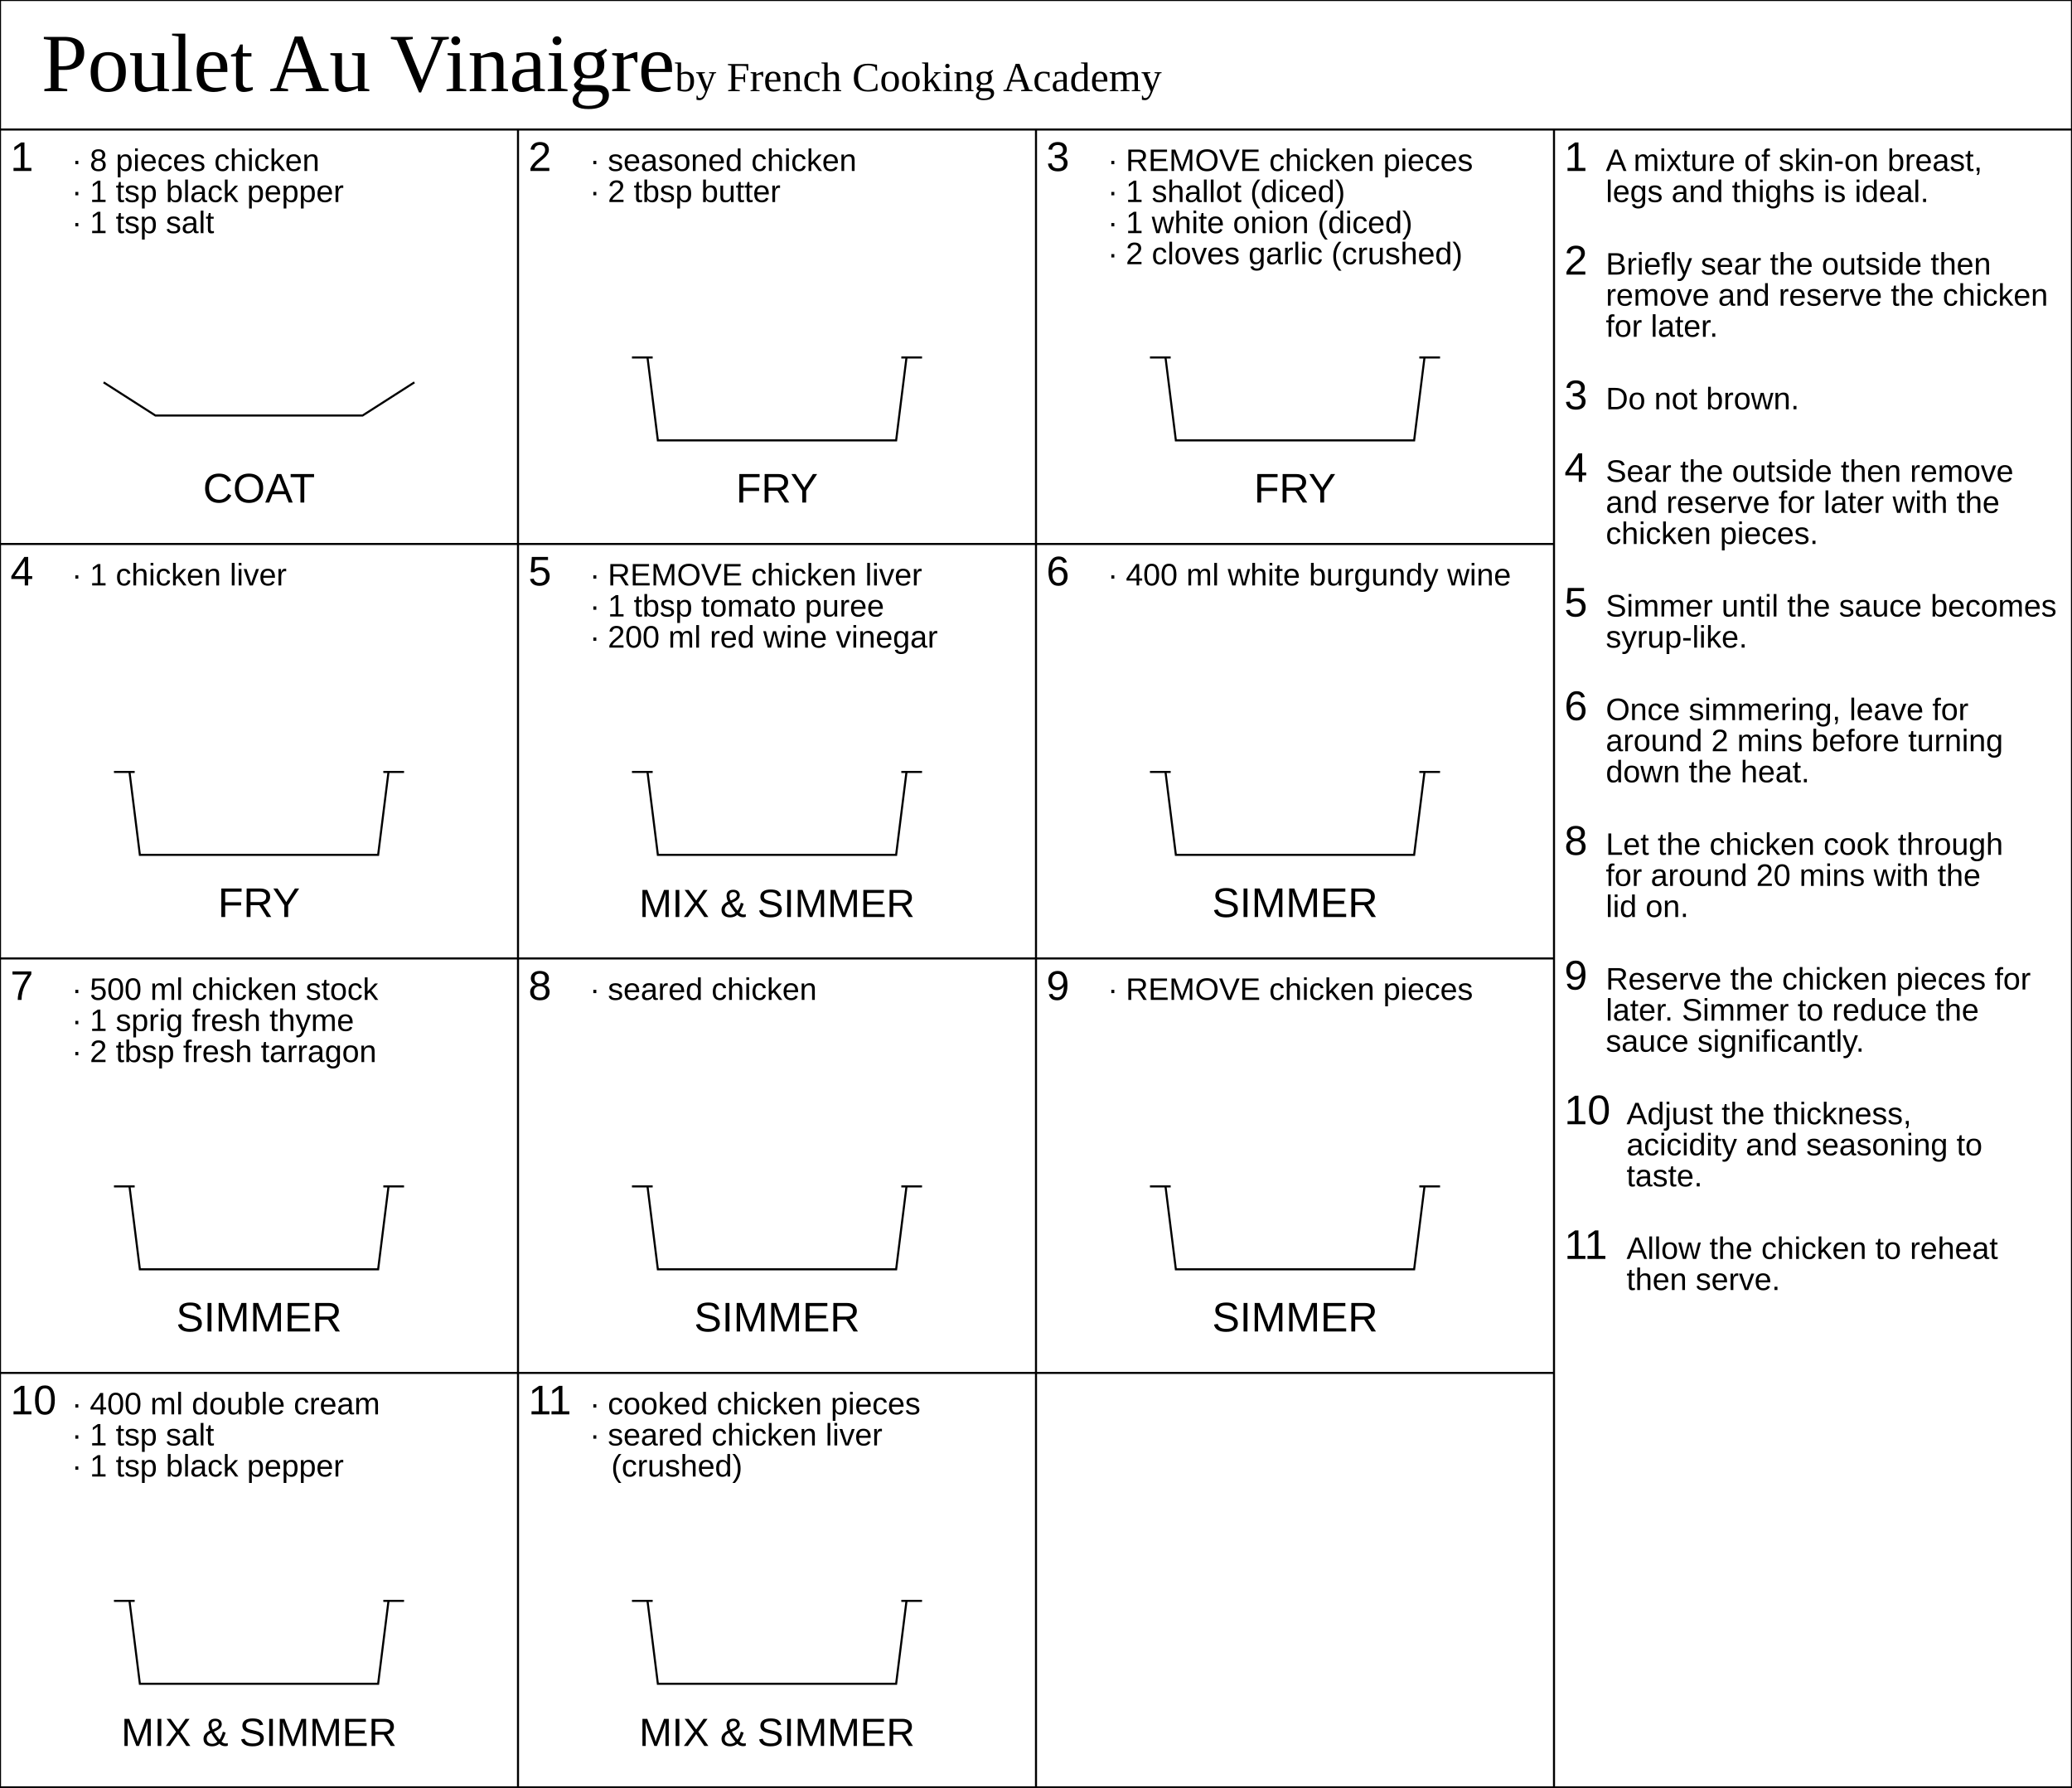
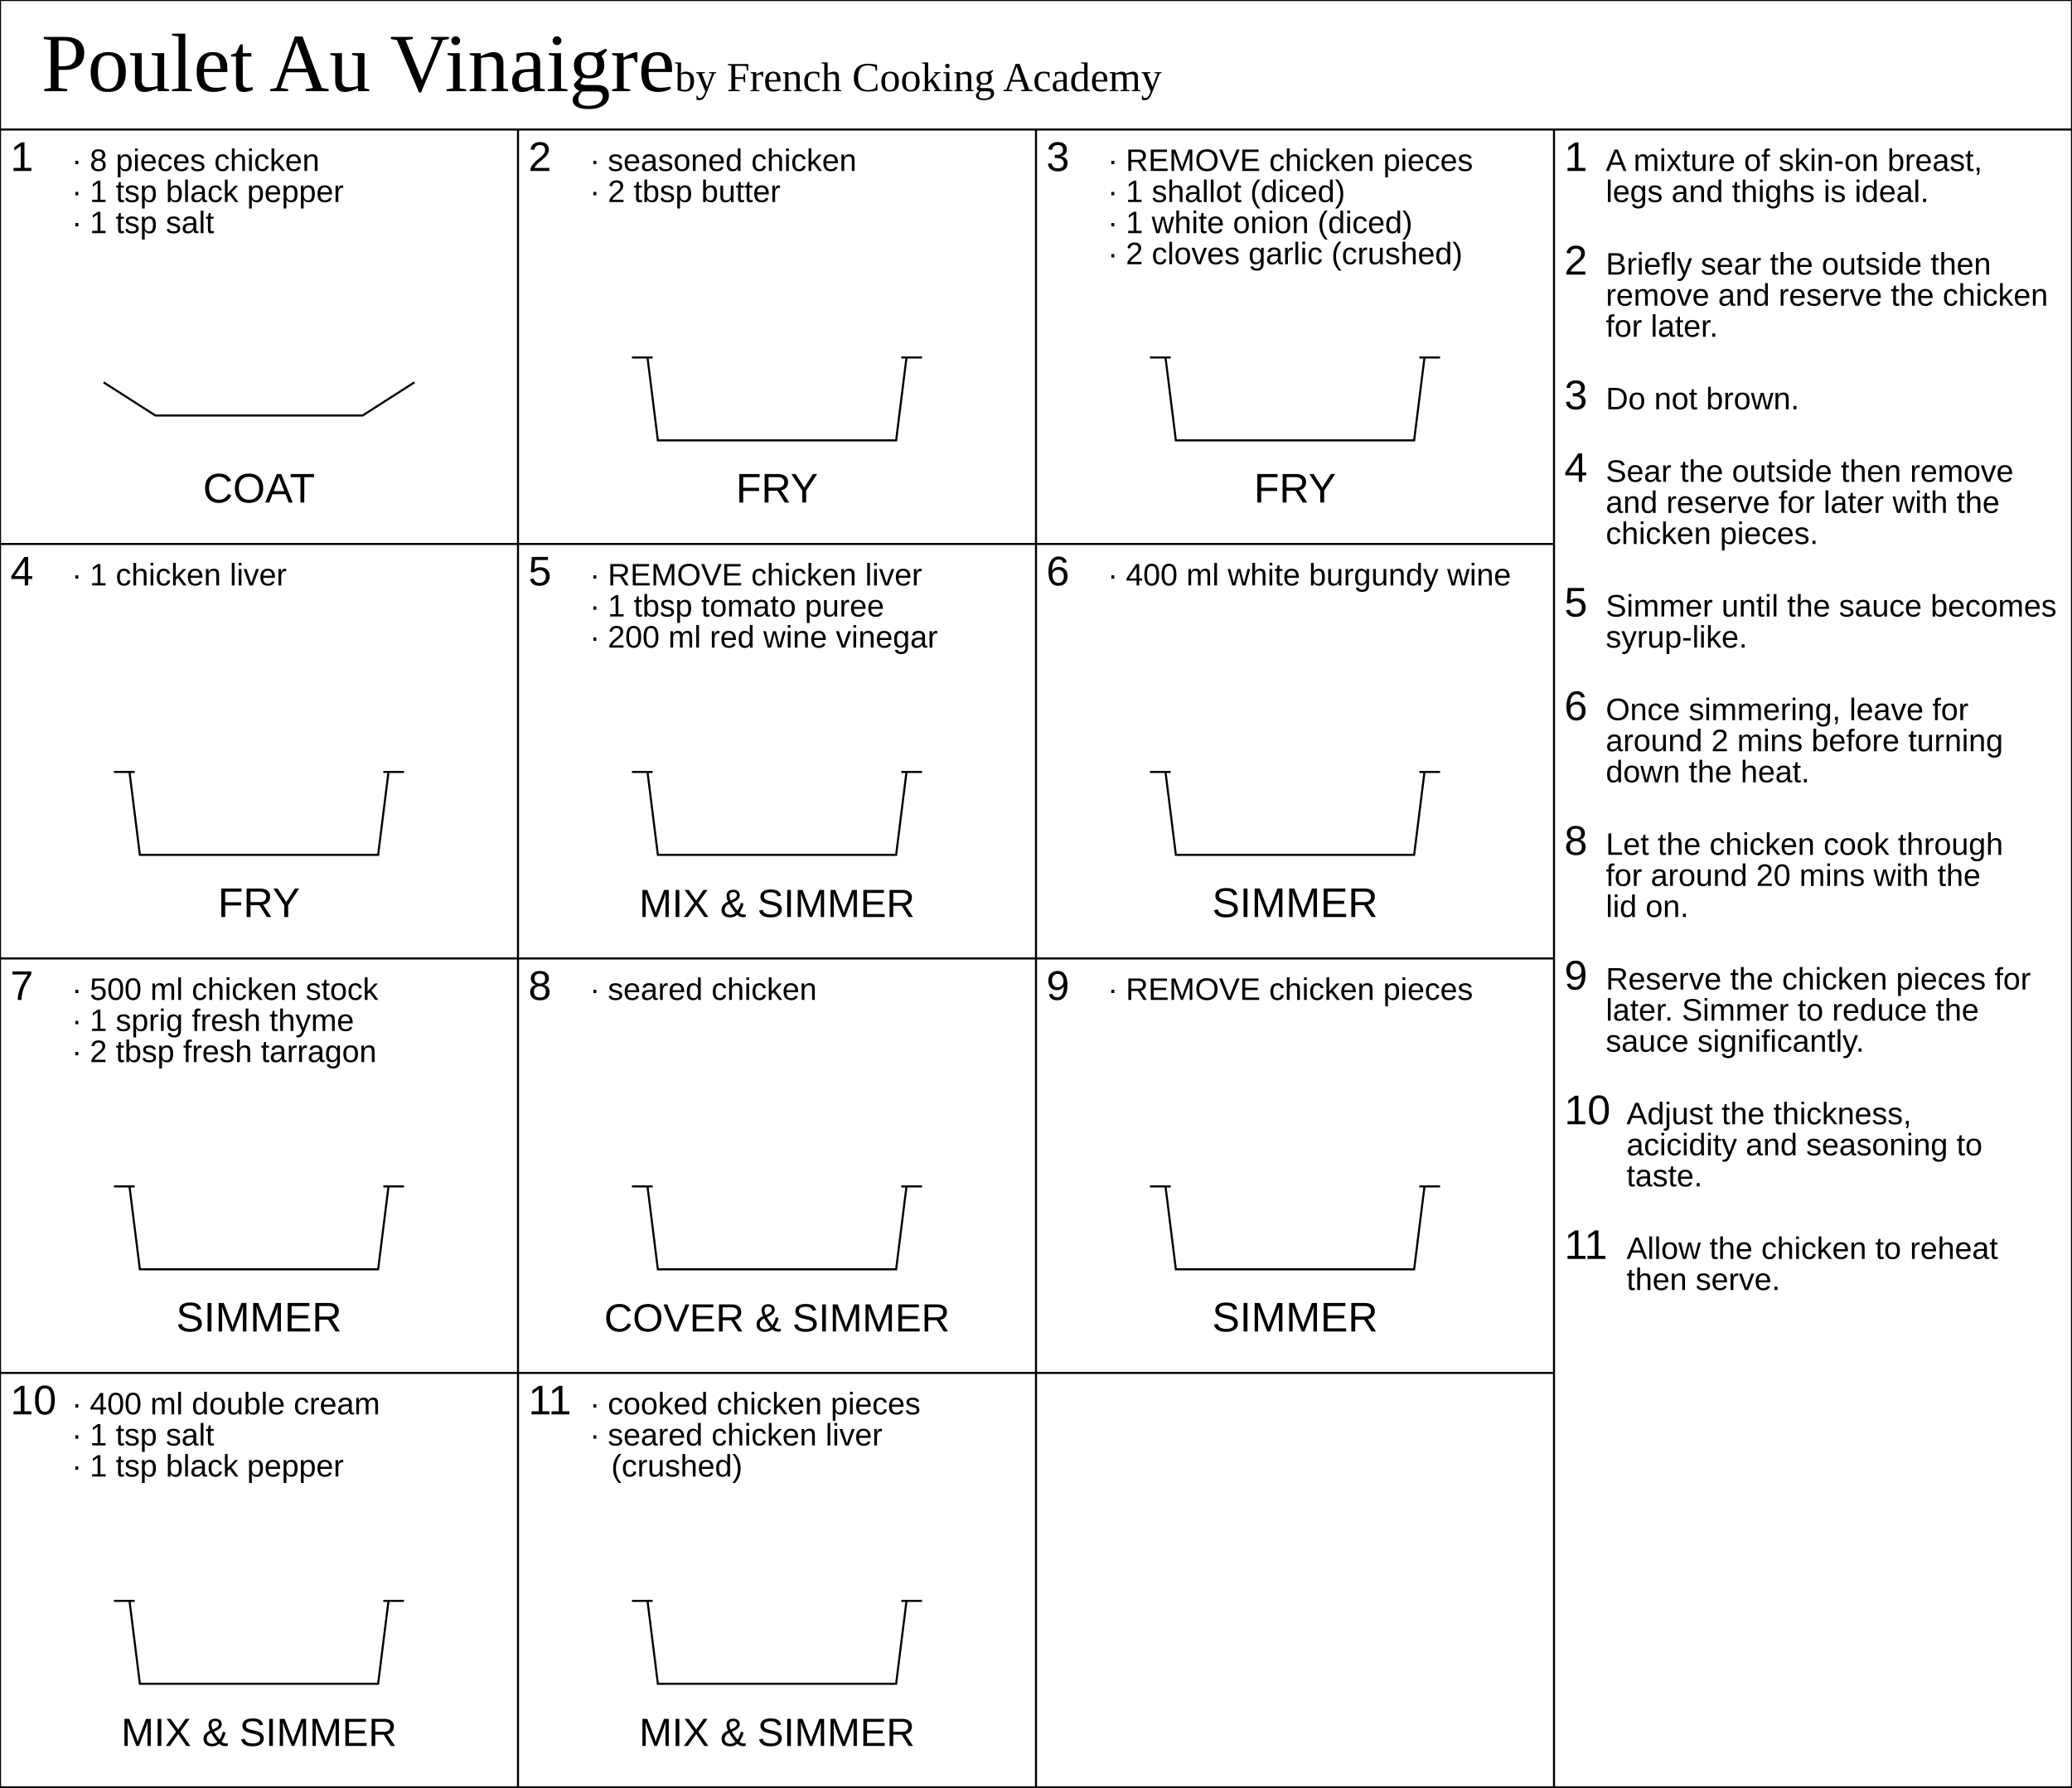
<svg xmlns="http://www.w3.org/2000/svg" width="2000" height="1725.0">
  <text x="40.0" y="88.0" font-size="80">
Poulet Au Vinaigre<tspan font-size="40">  by French Cooking Academy</tspan>
  </text>
  <polyline points="0,0 0,1725.0 " style="fill:none;stroke:black;stroke-width:2" />
  <polyline points="2000,0 2000,1725.0 " style="fill:none;stroke:black;stroke-width:2" />
  <polyline points="500,125.0 500,1725.0 " style="fill:none;stroke:black;stroke-width:2" />
  <polyline points="1000,125.0 1000,1725.0 " style="fill:none;stroke:black;stroke-width:2" />
  <polyline points="1500,125.0 1500,1725.0 " style="fill:none;stroke:black;stroke-width:2" />
  <polyline points="0,0 2000,0 " style="fill:none;stroke:black;stroke-width:2" />
  <polyline points="0,125.0 2000,125.0 " style="fill:none;stroke:black;stroke-width:2" />
  <polyline points="0,1725.0 2000,1725.0 " style="fill:none;stroke:black;stroke-width:2" />
  <polyline points="0,525.0 1500,525.0 " style="fill:none;stroke:black;stroke-width:2" />
  <polyline points="0,925.0 1500,925.0 " style="fill:none;stroke:black;stroke-width:2" />
  <polyline points="0,1325.0 1500,1325.0 " style="fill:none;stroke:black;stroke-width:2" />
  <text x="10.0" y="165.0" text-anchor="left" style="font-family:Arial;font-size:40"> 
1 </text>
  <text x="70.0" y="165.0" text-anchor="left" style="font-family:Arial;font-size:30"> 
∙ 8 pieces chicken </text>
  <text x="70.0" y="195.0" text-anchor="left" style="font-family:Arial;font-size:30"> 
∙ 1 tsp black pepper </text>
  <text x="70.0" y="225.0" text-anchor="left" style="font-family:Arial;font-size:30"> 
∙ 1 tsp salt </text>
  <polyline points="100.0,369.0 150.0,401.0 350.0,401.0 400.0,369.0" style="fill:none;stroke:black;stroke-width:2" />
  <text x="250.0" y="485.0" text-anchor="middle" style="font-family:Arial;font-size:40"> 
COAT </text>
  <text x="1510.0" y="165.0" text-anchor="left" style="font-family:Arial;font-size:40"> 
1 </text>
  <text x="1550.0" y="165.0" text-anchor="left" style="font-family:Arial;font-size:30"> 
A mixture of skin-on breast, </text>
  <text x="1550.0" y="195.0" text-anchor="left" style="font-family:Arial;font-size:30"> 
legs and thighs is ideal. </text>
  <text x="510.0" y="165.0" text-anchor="left" style="font-family:Arial;font-size:40"> 
2 </text>
  <text x="570.0" y="165.0" text-anchor="left" style="font-family:Arial;font-size:30"> 
∙ seasoned chicken </text>
  <text x="570.0" y="195.0" text-anchor="left" style="font-family:Arial;font-size:30"> 
∙ 2 tbsp butter </text>
  <polyline points="625.0,345.0 635.0,425.0 865.0,425.0 875.0,345.0" style="fill:none;stroke:black;stroke-width:2" />
  <polyline points="630.0,345.0 610.0,345.0" style="fill:none;stroke:black;stroke-width:2" />
  <polyline points="870.0,345.0 890.0,345.0" style="fill:none;stroke:black;stroke-width:2" />
  <text x="750.0" y="485.0" text-anchor="middle" style="font-family:Arial;font-size:40"> 
FRY </text>
  <text x="1510.0" y="265.0" text-anchor="left" style="font-family:Arial;font-size:40"> 
2 </text>
  <text x="1550.0" y="265.0" text-anchor="left" style="font-family:Arial;font-size:30"> 
Briefly sear the outside then </text>
  <text x="1550.0" y="295.0" text-anchor="left" style="font-family:Arial;font-size:30"> 
remove and reserve the chicken </text>
  <text x="1550.0" y="325.0" text-anchor="left" style="font-family:Arial;font-size:30"> 
for later. </text>
  <text x="1010.0" y="165.0" text-anchor="left" style="font-family:Arial;font-size:40"> 
3 </text>
  <text x="1070.0" y="165.0" text-anchor="left" style="font-family:Arial;font-size:30"> 
∙ REMOVE chicken pieces </text>
  <text x="1070.0" y="195.0" text-anchor="left" style="font-family:Arial;font-size:30"> 
∙ 1 shallot (diced) </text>
  <text x="1070.0" y="225.0" text-anchor="left" style="font-family:Arial;font-size:30"> 
∙ 1 white onion (diced) </text>
  <text x="1070.0" y="255.0" text-anchor="left" style="font-family:Arial;font-size:30"> 
∙ 2 cloves garlic (crushed) </text>
  <polyline points="1125.0,345.0 1135.0,425.0 1365.0,425.0 1375.0,345.0" style="fill:none;stroke:black;stroke-width:2" />
  <polyline points="1130.0,345.0 1110.0,345.0" style="fill:none;stroke:black;stroke-width:2" />
  <polyline points="1370.0,345.0 1390.0,345.0" style="fill:none;stroke:black;stroke-width:2" />
  <text x="1250.0" y="485.0" text-anchor="middle" style="font-family:Arial;font-size:40"> 
FRY </text>
  <text x="1510.0" y="395.0" text-anchor="left" style="font-family:Arial;font-size:40"> 
3 </text>
  <text x="1550.0" y="395.0" text-anchor="left" style="font-family:Arial;font-size:30"> 
Do not brown. </text>
  <text x="10.0" y="565.0" text-anchor="left" style="font-family:Arial;font-size:40"> 
4 </text>
  <text x="70.0" y="565.0" text-anchor="left" style="font-family:Arial;font-size:30"> 
∙ 1 chicken liver </text>
  <polyline points="125.0,745.0 135.0,825.0 365.0,825.0 375.0,745.0" style="fill:none;stroke:black;stroke-width:2" />
  <polyline points="130.0,745.0 110.0,745.0" style="fill:none;stroke:black;stroke-width:2" />
  <polyline points="370.0,745.0 390.0,745.0" style="fill:none;stroke:black;stroke-width:2" />
  <text x="250.0" y="885.0" text-anchor="middle" style="font-family:Arial;font-size:40"> 
FRY </text>
  <text x="1510.0" y="465.0" text-anchor="left" style="font-family:Arial;font-size:40"> 
4 </text>
  <text x="1550.0" y="465.0" text-anchor="left" style="font-family:Arial;font-size:30"> 
Sear the outside then remove </text>
  <text x="1550.0" y="495.0" text-anchor="left" style="font-family:Arial;font-size:30"> 
and reserve for later with the </text>
  <text x="1550.0" y="525.0" text-anchor="left" style="font-family:Arial;font-size:30"> 
chicken pieces. </text>
  <text x="510.0" y="565.0" text-anchor="left" style="font-family:Arial;font-size:40"> 
5 </text>
  <text x="570.0" y="565.0" text-anchor="left" style="font-family:Arial;font-size:30"> 
∙ REMOVE chicken liver </text>
  <text x="570.0" y="595.0" text-anchor="left" style="font-family:Arial;font-size:30"> 
∙ 1 tbsp tomato puree </text>
  <text x="570.0" y="625.0" text-anchor="left" style="font-family:Arial;font-size:30"> 
∙ 200 ml red wine vinegar </text>
  <polyline points="625.0,745.0 635.0,825.0 865.0,825.0 875.0,745.0" style="fill:none;stroke:black;stroke-width:2" />
  <polyline points="630.0,745.0 610.0,745.0" style="fill:none;stroke:black;stroke-width:2" />
  <polyline points="870.0,745.0 890.0,745.0" style="fill:none;stroke:black;stroke-width:2" />
  <text x="750.0" y="885.0" text-anchor="middle" style="font-family:Arial;font-size:38"> 
MIX &amp; SIMMER </text>
  <text x="1510.0" y="595.0" text-anchor="left" style="font-family:Arial;font-size:40"> 
5 </text>
  <text x="1550.0" y="595.0" text-anchor="left" style="font-family:Arial;font-size:30"> 
Simmer until the sauce becomes </text>
  <text x="1550.0" y="625.0" text-anchor="left" style="font-family:Arial;font-size:30"> 
syrup-like. </text>
  <text x="1010.0" y="565.0" text-anchor="left" style="font-family:Arial;font-size:40"> 
6 </text>
  <text x="1070.0" y="565.0" text-anchor="left" style="font-family:Arial;font-size:30"> 
∙ 400 ml white burgundy wine </text>
  <polyline points="1125.0,745.0 1135.0,825.0 1365.0,825.0 1375.0,745.0" style="fill:none;stroke:black;stroke-width:2" />
  <polyline points="1130.0,745.0 1110.0,745.0" style="fill:none;stroke:black;stroke-width:2" />
  <polyline points="1370.0,745.0 1390.0,745.0" style="fill:none;stroke:black;stroke-width:2" />
  <text x="1250.0" y="885.0" text-anchor="middle" style="font-family:Arial;font-size:40"> 
SIMMER </text>
  <text x="1510.0" y="695.0" text-anchor="left" style="font-family:Arial;font-size:40"> 
6 </text>
  <text x="1550.0" y="695.0" text-anchor="left" style="font-family:Arial;font-size:30"> 
Once simmering, leave for </text>
  <text x="1550.0" y="725.0" text-anchor="left" style="font-family:Arial;font-size:30"> 
around 2 mins before turning </text>
  <text x="1550.0" y="755.0" text-anchor="left" style="font-family:Arial;font-size:30"> 
down the heat. </text>
  <text x="10.0" y="965.0" text-anchor="left" style="font-family:Arial;font-size:40"> 
7 </text>
  <text x="70.0" y="965.0" text-anchor="left" style="font-family:Arial;font-size:30"> 
∙ 500 ml chicken stock </text>
  <text x="70.0" y="995.0" text-anchor="left" style="font-family:Arial;font-size:30"> 
∙ 1 sprig fresh thyme </text>
  <text x="70.0" y="1025.0" text-anchor="left" style="font-family:Arial;font-size:30"> 
∙ 2 tbsp fresh tarragon </text>
  <polyline points="125.0,1145.0 135.0,1225.0 365.0,1225.0 375.0,1145.0" style="fill:none;stroke:black;stroke-width:2" />
  <polyline points="130.0,1145.0 110.0,1145.0" style="fill:none;stroke:black;stroke-width:2" />
  <polyline points="370.0,1145.0 390.0,1145.0" style="fill:none;stroke:black;stroke-width:2" />
  <text x="250.0" y="1285.0" text-anchor="middle" style="font-family:Arial;font-size:40"> 
SIMMER </text>
  <text x="510.0" y="965.0" text-anchor="left" style="font-family:Arial;font-size:40"> 
8 </text>
  <text x="570.0" y="965.0" text-anchor="left" style="font-family:Arial;font-size:30"> 
∙ seared chicken </text>
  <polyline points="625.0,1145.0 635.0,1225.0 865.0,1225.0 875.0,1145.0" style="fill:none;stroke:black;stroke-width:2" />
  <polyline points="630.0,1145.0 610.0,1145.0" style="fill:none;stroke:black;stroke-width:2" />
  <polyline points="870.0,1145.0 890.0,1145.0" style="fill:none;stroke:black;stroke-width:2" />
-   <text x="750.0" y="1285.0" text-anchor="middle" style="font-family:Arial;font-size:40"> 
- SIMMER </text>
+   <text x="750.0" y="1285.0" text-anchor="middle" style="font-family:Arial;font-size:38"> 
+ COVER &amp; SIMMER </text>
  <text x="1510.0" y="825.0" text-anchor="left" style="font-family:Arial;font-size:40"> 
8 </text>
  <text x="1550.0" y="825.0" text-anchor="left" style="font-family:Arial;font-size:30"> 
Let the chicken cook through </text>
  <text x="1550.0" y="855.0" text-anchor="left" style="font-family:Arial;font-size:30"> 
for around 20 mins with the </text>
  <text x="1550.0" y="885.0" text-anchor="left" style="font-family:Arial;font-size:30"> 
lid on. </text>
  <text x="1010.0" y="965.0" text-anchor="left" style="font-family:Arial;font-size:40"> 
9 </text>
  <text x="1070.0" y="965.0" text-anchor="left" style="font-family:Arial;font-size:30"> 
∙ REMOVE chicken pieces </text>
  <polyline points="1125.0,1145.0 1135.0,1225.0 1365.0,1225.0 1375.0,1145.0" style="fill:none;stroke:black;stroke-width:2" />
  <polyline points="1130.0,1145.0 1110.0,1145.0" style="fill:none;stroke:black;stroke-width:2" />
  <polyline points="1370.0,1145.0 1390.0,1145.0" style="fill:none;stroke:black;stroke-width:2" />
  <text x="1250.0" y="1285.0" text-anchor="middle" style="font-family:Arial;font-size:40"> 
SIMMER </text>
  <text x="1510.0" y="955.0" text-anchor="left" style="font-family:Arial;font-size:40"> 
9 </text>
  <text x="1550.0" y="955.0" text-anchor="left" style="font-family:Arial;font-size:30"> 
Reserve the chicken pieces for </text>
  <text x="1550.0" y="985.0" text-anchor="left" style="font-family:Arial;font-size:30"> 
later. Simmer to reduce the </text>
  <text x="1550.0" y="1015.0" text-anchor="left" style="font-family:Arial;font-size:30"> 
sauce significantly. </text>
  <text x="10.0" y="1365.0" text-anchor="left" style="font-family:Arial;font-size:40"> 
10 </text>
  <text x="70.0" y="1365.0" text-anchor="left" style="font-family:Arial;font-size:30"> 
∙ 400 ml double cream </text>
  <text x="70.0" y="1395.0" text-anchor="left" style="font-family:Arial;font-size:30"> 
∙ 1 tsp salt </text>
  <text x="70.0" y="1425.0" text-anchor="left" style="font-family:Arial;font-size:30"> 
∙ 1 tsp black pepper </text>
  <polyline points="125.0,1545.0 135.0,1625.0 365.0,1625.0 375.0,1545.0" style="fill:none;stroke:black;stroke-width:2" />
  <polyline points="130.0,1545.0 110.0,1545.0" style="fill:none;stroke:black;stroke-width:2" />
  <polyline points="370.0,1545.0 390.0,1545.0" style="fill:none;stroke:black;stroke-width:2" />
  <text x="250.0" y="1685.0" text-anchor="middle" style="font-family:Arial;font-size:38"> 
MIX &amp; SIMMER </text>
  <text x="1510.0" y="1085.0" text-anchor="left" style="font-family:Arial;font-size:40"> 
10 </text>
  <text x="1570.0" y="1085.0" text-anchor="left" style="font-family:Arial;font-size:30"> 
Adjust the thickness, </text>
  <text x="1570.0" y="1115.0" text-anchor="left" style="font-family:Arial;font-size:30"> 
acicidity and seasoning to </text>
  <text x="1570.0" y="1145.0" text-anchor="left" style="font-family:Arial;font-size:30"> 
taste. </text>
  <text x="510.0" y="1365.0" text-anchor="left" style="font-family:Arial;font-size:40"> 
11 </text>
  <text x="570.0" y="1365.0" text-anchor="left" style="font-family:Arial;font-size:30"> 
∙ cooked chicken pieces </text>
  <text x="570.0" y="1395.0" text-anchor="left" style="font-family:Arial;font-size:30"> 
∙ seared chicken liver </text>
  <text x="590.0" y="1425.0" text-anchor="left" style="font-family:Arial;font-size:30"> 
(crushed) </text>
  <polyline points="625.0,1545.0 635.0,1625.0 865.0,1625.0 875.0,1545.0" style="fill:none;stroke:black;stroke-width:2" />
  <polyline points="630.0,1545.0 610.0,1545.0" style="fill:none;stroke:black;stroke-width:2" />
  <polyline points="870.0,1545.0 890.0,1545.0" style="fill:none;stroke:black;stroke-width:2" />
  <text x="750.0" y="1685.0" text-anchor="middle" style="font-family:Arial;font-size:38"> 
MIX &amp; SIMMER </text>
  <text x="1510.0" y="1215.0" text-anchor="left" style="font-family:Arial;font-size:40"> 
11 </text>
  <text x="1570.0" y="1215.0" text-anchor="left" style="font-family:Arial;font-size:30"> 
Allow the chicken to reheat </text>
  <text x="1570.0" y="1245.0" text-anchor="left" style="font-family:Arial;font-size:30"> 
then serve. </text>
</svg>
